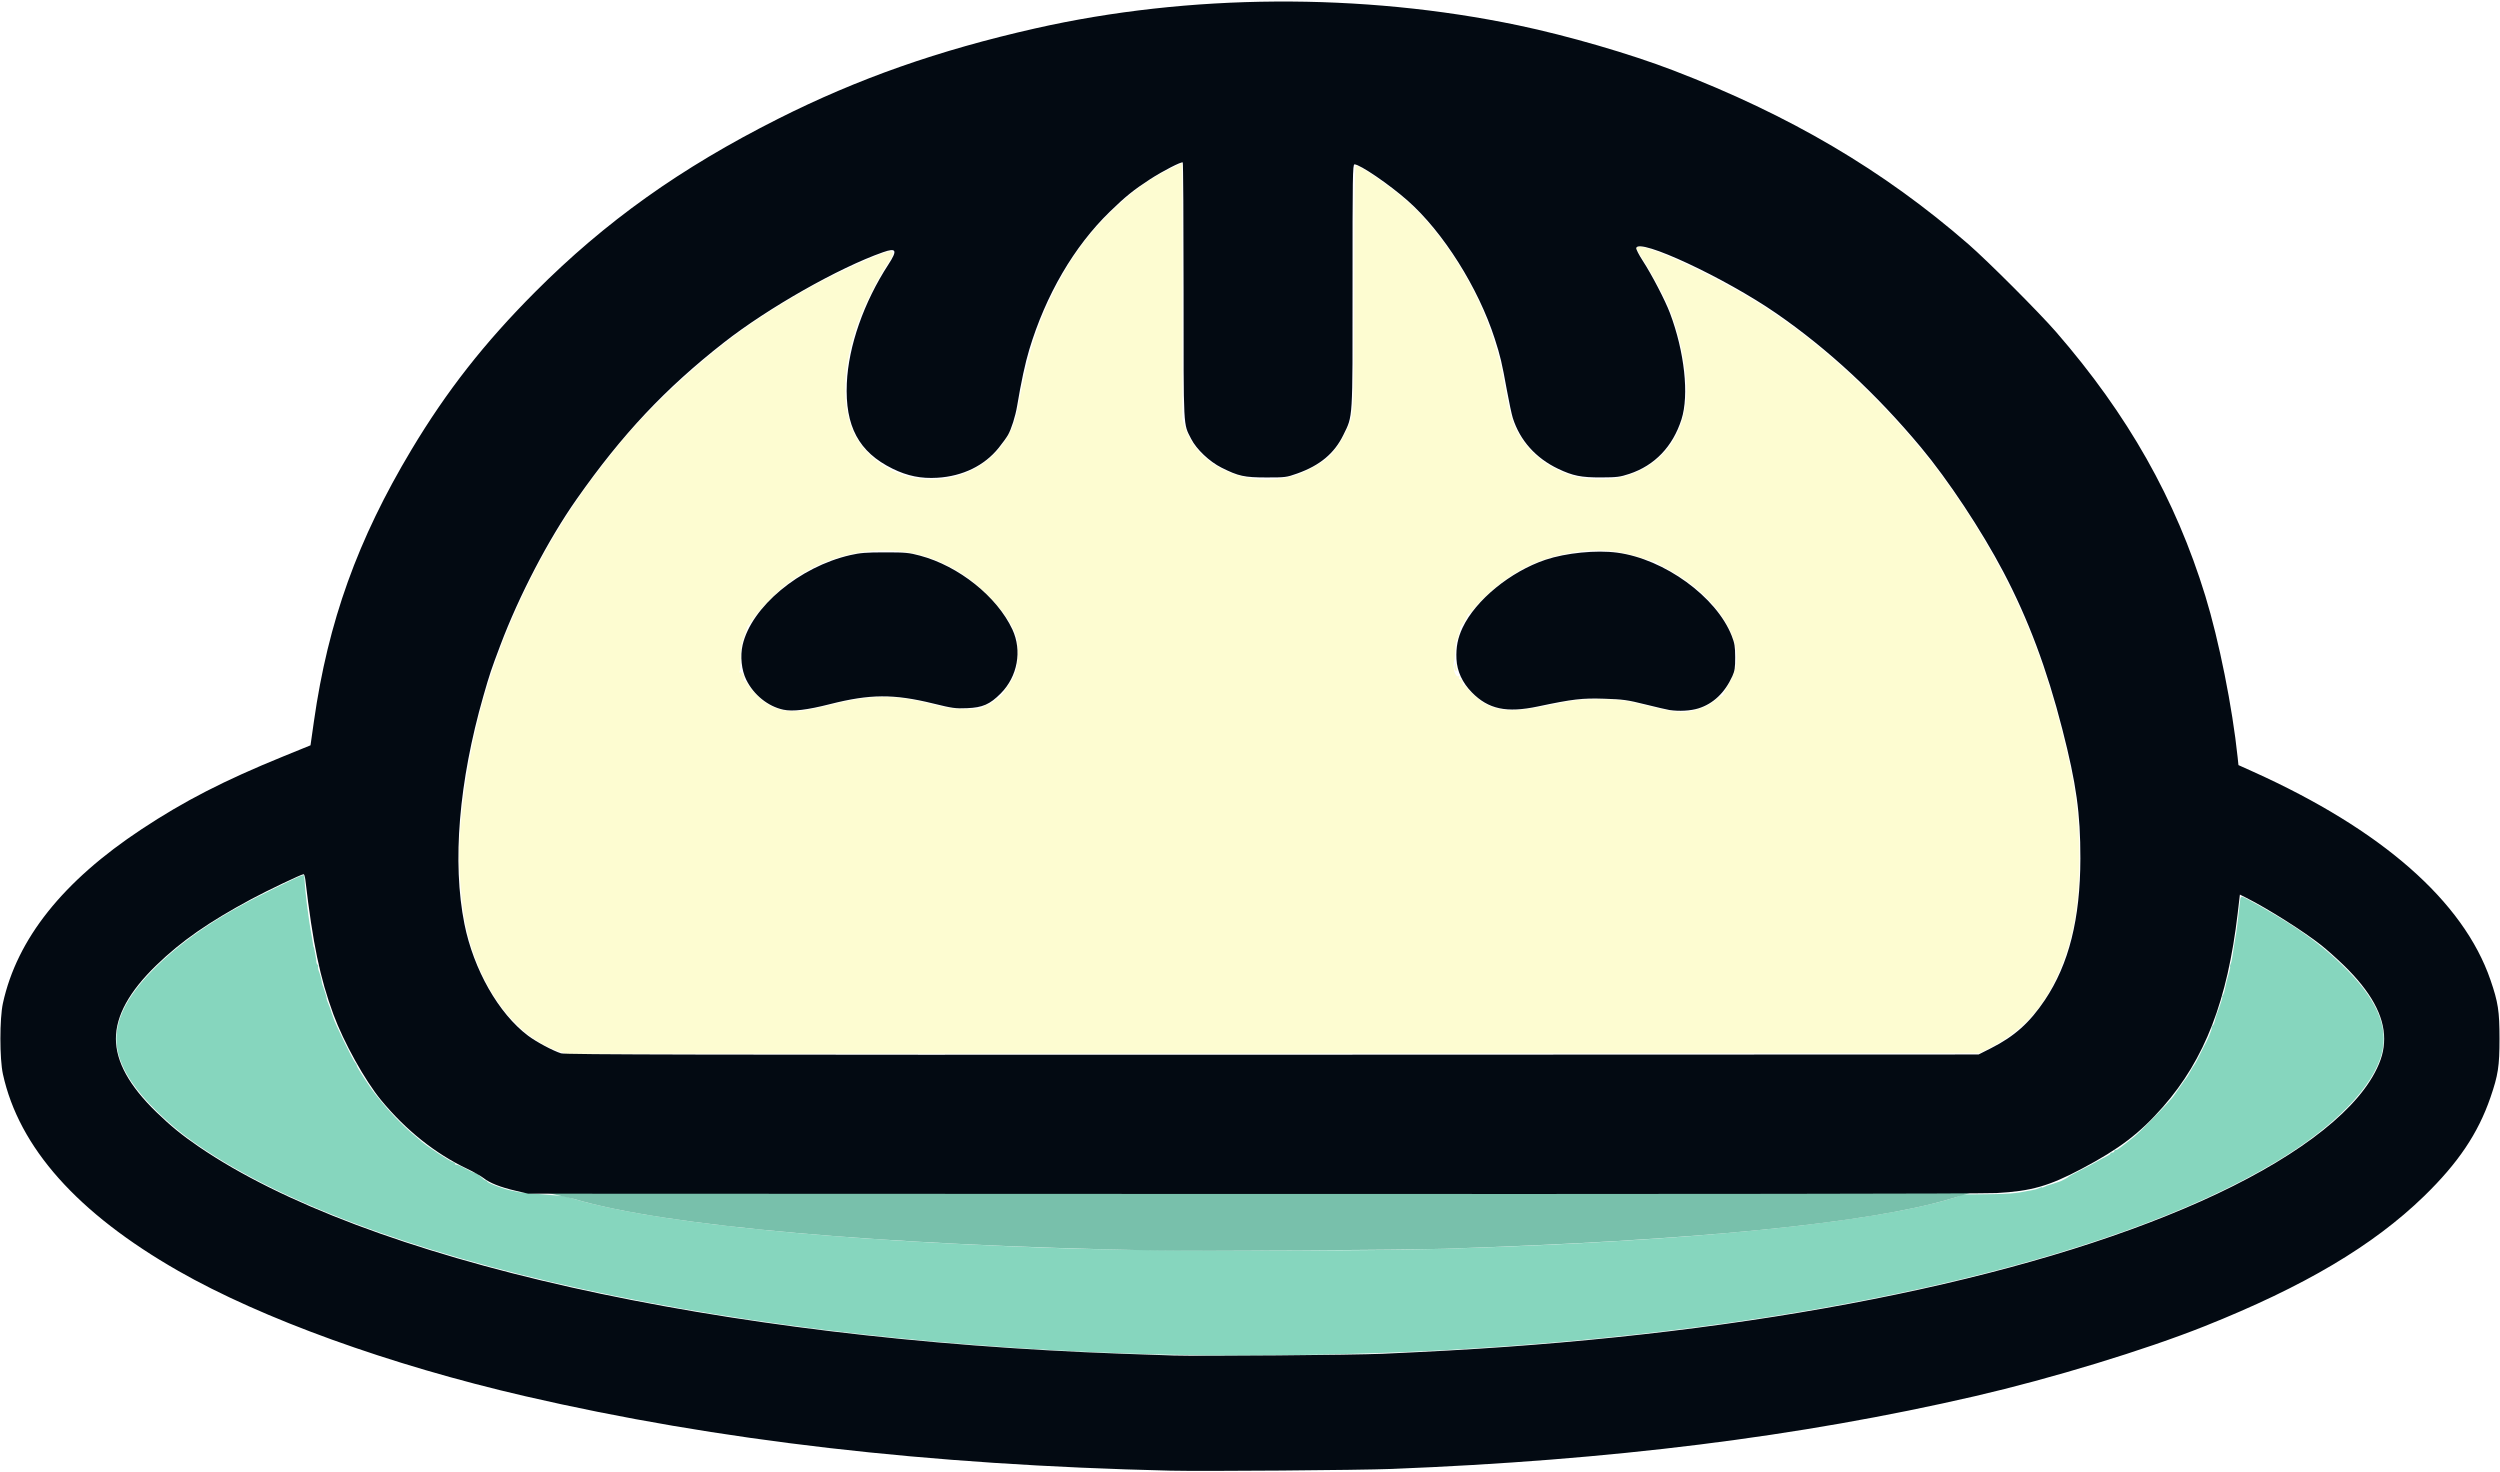
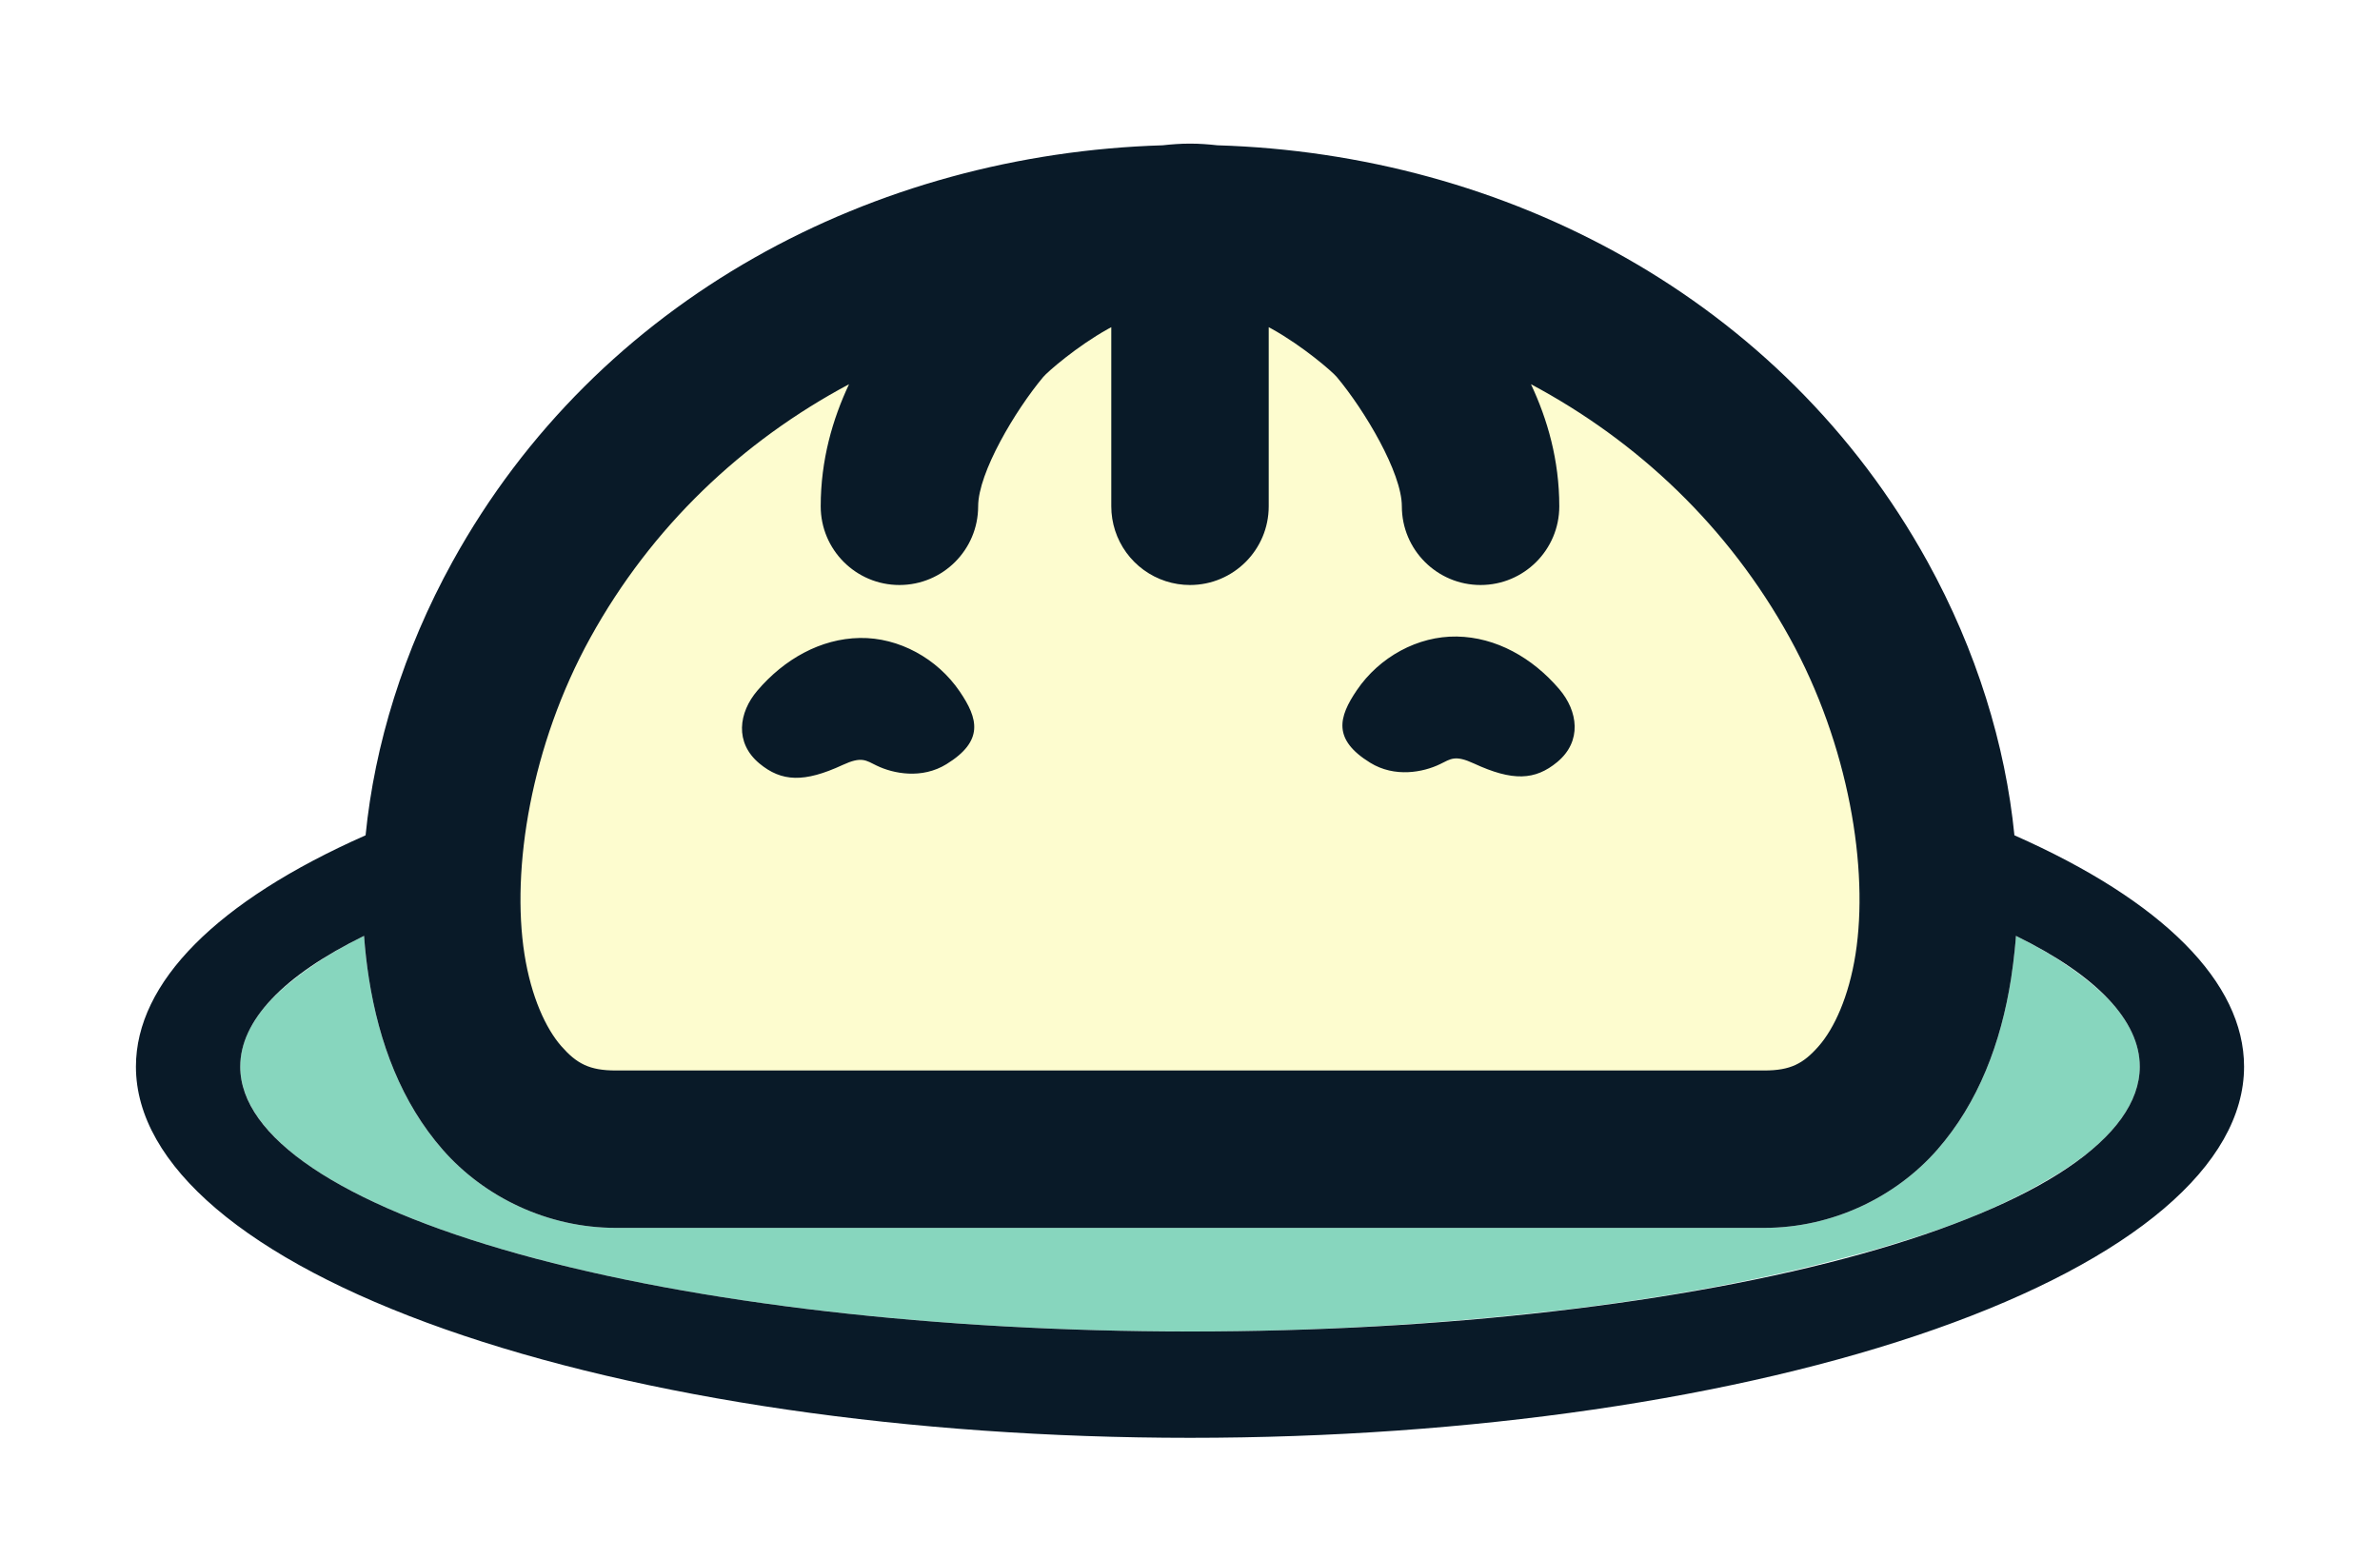
- <svg xmlns="http://www.w3.org/2000/svg" version="1.1" id="svg1" width="2634.407" height="1550.261" viewBox="0 0 2634.406 1550.261">
-   <defs id="defs1" />
-   <g id="g1" transform="translate(-44.09841,-98.81377)">
-     <g id="g6">
-       <path style="fill:#fdfcd1" d="m 631.981,1206.302 c -45.481,-15.545 -83.86,-68.087 -97.186,-133.05 -3.55,-17.305 -6.795,-51.647 -6.795,-71.906 0,-42.186 9.408,-105.771 23.289,-157.4 24.307,-90.407 70.528,-182.591 127.998,-255.28 4.059,-5.133 10.229,-12.929 13.713,-17.325 29.091,-36.705 77.721,-83.127 122.459,-116.9 24.139,-18.223 55.838,-38.385 87.88,-55.897 24.461,-13.368 70.425,-34.033 77.387,-34.792 6.013,-0.656 5.548,2.972 -1.775,13.848 -6.577,9.769 -16.492,28.142 -23.239,43.066 -21.788,48.192 -26.932,97.607 -13.593,130.585 10.042,24.828 35.721,45.086 64.433,50.833 36.001,7.205 72.108,-5.978 93.262,-34.052 9.09,-12.063 13.907,-23.323 16.924,-39.561 10.064,-54.155 18.902,-83.64 35.109,-117.129 18.146,-37.496 36.287,-63.303 62.384,-88.741 22.507,-21.94 39.305,-34.273 61.958,-45.49 7.158,-3.544 13.193,-6.444 13.412,-6.444 0.219,-10e-5 0.398,60.75 0.398,135 v 135 l 3.116,9.022 c 6.696,19.386 20.716,34.636 40.711,44.28 23.712,11.437 51.83,13.325 76.84,5.16 7.825,-2.555 24.39,-11.491 30.99,-16.718 6.944,-5.5 14.886,-16.457 20.416,-28.167 9.21,-19.502 8.824,-12.942 9.046,-153.766 0.144,-91.134 0.615,-127.144 1.661,-127.144 4.638,0 34.191,20.342 52.496,36.134 36.157,31.194 72.691,87.507 89.874,138.533 7.823,23.23 10.56,34.245 15.484,62.301 5.517,31.435 9.747,42.442 22.348,58.143 11.636,14.5 28.059,25.353 47.684,31.512 14.344,4.502 37.958,5.191 52.488,1.533 42.647,-10.738 68.083,-45.127 68.164,-92.156 0.044,-25.555 -8.006,-61.875 -19.752,-89.122 -5.149,-11.943 -18.792,-36.672 -28.332,-51.354 -2.831,-4.356 -4.791,-8.496 -4.356,-9.2 4.541,-7.347 90.211,32.954 138.908,65.345 38.636,25.699 71.635,53.005 108.298,89.615 49.828,49.756 86.832,97.814 122.298,158.829 36.15,62.191 58.837,118.793 78.39,195.574 14.135,55.505 18.369,86.292 18.377,133.645 0.01,50.513 -5.615,83.179 -20.43,118.667 -16.01,38.349 -38.784,63.637 -73.385,81.487 l -11.333,5.846 -744.667,0.302 -744.667,0.302 z m 287.963,-364.967 c 42.363,-10.673 67.147,-10.752 107.389,-0.341 14.784,3.825 21.302,4.848 31.333,4.918 13.941,0.097 21.333,-0.632 21.333,-2.105 0,-1.051 5.396,-3.161 7,-2.737 0.55,0.145 1,-0.436 1,-1.291 0,-0.856 0.362,-1.194 0.804,-0.752 0.442,0.442 2.291,-0.808 4.108,-2.778 1.817,-1.97 2.857,-2.682 2.311,-1.582 -0.546,1.1 0.742,0.2 2.862,-2 2.12,-2.2 3.883,-4.3 3.918,-4.667 0.035,-0.367 1.98,-3.28 4.321,-6.474 7.893,-10.767 10.355,-19.137 10.253,-34.86 -0.073,-11.348 -0.662,-15.389 -3.106,-21.333 -5.179,-12.594 -16.66,-28.229 -30.444,-41.459 -14.913,-14.314 -27.527,-23.087 -45.293,-31.503 -50.274,-23.815 -114.501,-15.593 -163.138,20.884 -10.654,7.99 -30.045,27.645 -35.594,36.079 -2.654,4.033 -5.459,7.758 -6.235,8.277 -0.775,0.519 -1.421,1.719 -1.435,2.667 -0.014,0.947 -1.472,5.323 -3.24,9.723 -2.551,6.349 -3.273,10.796 -3.501,21.548 -0.158,7.451 -0.686,14.194 -1.175,14.985 -0.517,0.836 -0.149,1.153 0.879,0.759 2.3,-0.883 5.51,6.938 3.231,7.872 -0.84,0.344 -0.517,0.673 0.717,0.731 1.234,0.058 2.639,1.353 3.123,2.878 0.484,1.525 4.716,6.839 9.405,11.81 13.454,14.262 28.485,19.476 49.172,17.058 5.103,-0.597 18.603,-3.434 30,-6.306 z m 909.784,5.897 c 10.23,-2.651 17.011,-6.099 23.468,-11.932 2.791,-2.522 5.514,-4.146 6.051,-3.609 0.537,0.537 0.806,0.376 0.599,-0.357 -0.208,-0.733 1.544,-4.304 3.893,-7.935 9.594,-14.83 12.412,-28.601 8.994,-43.963 -6.835,-30.721 -35.616,-62.586 -74.536,-82.524 -4.848,-2.483 -8.485,-4.844 -8.083,-5.247 0.402,-0.402 -0.059,-0.654 -1.024,-0.56 -0.966,0.094 -8.393,-2.033 -16.505,-4.727 -29.335,-9.742 -54.431,-10.194 -88.835,-1.6 -21.635,5.405 -40.423,14.699 -59.083,29.229 -11,8.566 -23.512,20.745 -29.081,28.308 -1.748,2.373 -3.619,3.873 -4.16,3.333 -0.54,-0.54 -0.786,-0.382 -0.546,0.351 0.457,1.397 -5.212,11.406 -7.258,12.816 -0.651,0.449 -1.116,1.349 -1.033,2 0.28,2.186 -3.052,13.723 -3.826,13.248 -0.421,-0.259 -0.928,3.87 -1.127,9.174 -0.199,5.304 -0.922,11.6 -1.608,13.99 -1.505,5.249 1.859,15.356 4.743,14.25 1.176,-0.451 1.484,0.037 0.932,1.477 -0.525,1.368 -0.292,1.821 0.638,1.246 1.4,-0.865 3.855,3.886 3.22,6.233 -0.163,0.605 0.318,0.719 1.069,0.255 0.751,-0.464 1.366,-0.315 1.366,0.332 0,1.822 13.446,14.68 18.667,17.85 16.877,10.249 32.328,10.798 72,2.558 25.61,-5.319 28.721,-5.681 49.333,-5.73 22.438,-0.053 29.157,0.836 53.992,7.149 26.653,6.775 35.406,7.579 47.735,4.384 z m -252.845,-43.479 c -0.415,-1.586 -0.166,-3.83 0.552,-4.985 1.1,-1.768 1.253,-1.678 0.969,0.566 -0.186,1.467 0.107,3.375 0.651,4.241 0.544,0.866 0.447,1.909 -0.215,2.318 -0.662,0.409 -1.543,-0.554 -1.958,-2.141 z" id="path9" />
-       <path style="fill:#86d6be" d="m 1318,1527.115 c -452.475,-5.537 -865.845,-89.963 -1056.77,-215.832 -21.571,-14.221 -34.575,-24.586 -51.706,-41.213 -22.539,-21.876 -35.909,-41.962 -40.837,-61.35 -7.239,-28.478 5.974,-58.285 40.837,-92.123 31.442,-30.517 68.899,-55.128 125.809,-82.662 31.15,-15.071 29.299,-14.437 29.475,-10.098 0.2,4.918 1.599,19.701 2.54,26.83 1.638,12.409 1.868,14.099 2.451,18 0.991,6.636 2.297,14.468 3.001,18 0.365,1.833 0.858,4.833 1.093,6.667 0.236,1.833 0.556,3.333 0.712,3.333 0.156,0 0.495,1.2 0.755,2.667 0.259,1.467 0.835,4.467 1.279,6.667 0.444,2.2 0.82,5.038 0.835,6.307 0.016,1.269 0.6,2.66 1.299,3.092 0.699,0.432 0.956,1.293 0.572,1.914 -0.384,0.621 -0.04,2.83 0.763,4.908 1.582,4.091 2.518,7.592 3.149,11.779 0.221,1.467 0.553,2.817 0.739,3 0.185,0.183 0.487,0.933 0.67,1.667 0.183,0.733 0.483,1.633 0.667,2 0.183,0.367 0.483,1.267 0.667,2 0.183,0.733 0.483,1.633 0.667,2 0.183,0.367 0.483,1.267 0.667,2 0.183,0.733 0.479,1.783 0.658,2.333 0.179,0.55 0.267,1.409 0.197,1.909 -0.07,0.5 0.865,3.2 2.078,6 1.213,2.8 2.353,5.887 2.534,6.861 0.181,0.974 0.765,2.774 1.299,4 0.534,1.226 1.111,2.87 1.283,3.654 0.919,4.198 20.651,44.798 22.833,46.98 0.982,0.982 1.786,2.355 1.786,3.05 0,0.696 1.638,3.803 3.639,6.905 2.002,3.102 4.252,6.604 5,7.783 3.448,5.431 8.604,12.795 10.87,15.527 1.37,1.652 3.991,4.897 5.824,7.21 8.673,10.945 22.617,25.456 32.736,34.066 3.628,3.087 8.397,7.157 10.597,9.044 5.962,5.114 28.887,20.186 32.333,21.257 1.65,0.513 3,1.592 3,2.398 0,0.806 0.397,1.068 0.883,0.583 0.486,-0.485 4.633,1.214 9.217,3.778 4.584,2.563 9.24,4.66 10.348,4.66 1.108,0 3.814,1.8 6.014,4 2.2,2.2 4.596,4 5.325,4 0.729,0 1.525,0.58 1.769,1.288 0.244,0.709 4.644,2.817 9.778,4.686 8.758,3.188 12.176,4.174 18.667,5.385 1.467,0.274 4.167,0.854 6,1.29 l 47.333,4.018 10,2.981 c 76.52,22.813 241.866,40.84 455.333,49.642 90.225,3.72 141.42,4.594 269.333,4.594 127.914,0 179.108,-0.873 269.333,-4.594 213.467,-8.802 378.813,-26.829 455.333,-49.642 l 10,-2.981 -44,-0.754 c -43.291,-0.742 -42.926,-0.758 22.667,-0.979 70.982,-0.239 76.928,-0.461 91.333,-3.418 1.833,-0.376 5.265,-0.991 7.627,-1.365 2.361,-0.375 5.511,-1.333 7,-2.13 1.489,-0.797 2.707,-1.107 2.707,-0.688 0,0.418 1.239,0.097 2.753,-0.713 1.514,-0.81 3.764,-1.678 5,-1.929 1.236,-0.25 3.747,-1.036 5.58,-1.747 1.833,-0.711 3.79,-1.352 4.347,-1.425 1.516,-0.198 9.552,-4.428 10.319,-5.43 0.367,-0.479 5.767,-3.422 12,-6.539 6.233,-3.117 14.333,-7.424 18,-9.572 3.667,-2.147 8.317,-4.652 10.333,-5.567 2.017,-0.915 3.667,-2.132 3.667,-2.704 0,-0.573 0.9,-1.041 2,-1.041 1.1,0 2,-0.6 2,-1.333 0,-0.733 0.761,-1.333 1.691,-1.333 1.527,0 4.103,-1.882 19.581,-14.304 6.831,-5.483 33.798,-33.197 40.881,-42.013 0.817,-1.017 4.094,-5.712 7.282,-10.433 3.188,-4.721 6.164,-8.883 6.614,-9.25 0.45,-0.367 2.273,-3.367 4.051,-6.667 1.779,-3.3 3.617,-6.3 4.085,-6.667 0.468,-0.367 2.743,-4.567 5.055,-9.333 2.312,-4.767 4.736,-9.567 5.386,-10.667 3.167,-5.358 8.041,-16.783 8.041,-18.85 0,-1.279 0.554,-2.668 1.231,-3.087 0.677,-0.418 1.653,-2.704 2.17,-5.079 0.516,-2.375 1.555,-5.818 2.307,-7.651 0.753,-1.833 1.524,-3.933 1.715,-4.667 0.191,-0.733 1.272,-3.883 2.403,-7 1.131,-3.117 1.709,-5.667 1.285,-5.667 -0.424,0 -0.154,-0.75 0.6,-1.667 0.754,-0.917 1.692,-3.467 2.084,-5.667 0.984,-5.519 2.623,-12.125 4.775,-19.245 0.761,-2.518 1.115,-4.847 0.787,-5.175 -0.328,-0.328 -0.062,-1.596 0.591,-2.817 0.654,-1.221 1.585,-5.192 2.069,-8.825 0.484,-3.632 1.099,-7.804 1.365,-9.271 0.529,-2.915 1.529,-8.916 2.611,-15.669 0.382,-2.382 0.993,-7.031 1.359,-10.331 0.366,-3.3 1.023,-9 1.462,-12.667 0.438,-3.667 0.978,-8.467 1.2,-10.667 0.256,-2.541 1.056,-3.843 2.194,-3.569 3.326,0.801 32.785,17.576 48.425,27.576 22.833,14.598 38.959,27.14 56.164,43.68 36.388,34.981 49.882,64.72 42.515,93.699 -9.038,35.557 -50.054,77.59 -111.811,114.584 -175.538,105.152 -502.081,178.573 -883.502,198.65 -71.563,3.767 -174.39,5.972 -240.667,5.161 z" id="path8" />
-       <path style="fill:#78c0ab" d="m 1262.667,1416.528 c -289.275,-5.456 -517.435,-25.623 -613.333,-54.214 l -31.09,-7.09 224.101,0.578 c 268.505,0.692 876.227,-4.828 1093.082,-0.181 l 189.713,-1.25 -24.606,7.44 c -86.372,26.117 -273.186,44.47 -534.533,52.908 -40.631,1.312 -260.246,2.622 -303.333,1.809 z" id="path7" />
-       <path style="fill:#030a12" d="m 1277.333,1648.535 c -256.103,-6.038 -476.959,-31.534 -680,-78.5 -142.91,-33.057 -277.32,-81.633 -365.514,-132.096 -106.115,-60.718 -167.733,-129.894 -184.659,-207.308 -3.523,-16.114 -3.523,-58.481 0,-74.595 14.84,-67.877 63.29,-128.685 146.173,-183.455 45.167,-29.847 86.777,-51.223 149.319,-76.707 l 28.653,-11.675 3.611,-25.386 C 389.839,753.914 420.888,667.489 477.717,572.667 514.796,510.8 554.52,460.128 607.953,406.54 682.072,332.206 761.113,275.878 864.113,223.99 948.269,181.595 1032.902,151.84 1135.05,128.734 1296.858,92.133 1479.056,90.978 1644,125.507 c 52.061,10.899 117.82,30.019 163.333,47.492 122.801,47.144 221.368,105.175 310.878,183.03 20.487,17.819 74.768,72.155 92.557,92.65 75.71,87.227 125.837,175.903 157.228,278.141 14.399,46.897 28.544,117.552 34.04,170.036 l 0.858,8.189 15.553,7.008 c 135.448,61.033 221.47,136.503 249.986,219.317 8.099,23.52 9.543,32.901 9.543,61.964 0,29.064 -1.445,38.444 -9.543,61.964 -13.05,37.901 -34.086,69.156 -70.055,104.093 -53.597,52.057 -126.245,95.101 -231.044,136.893 -63.206,25.206 -161.082,55.034 -242,73.752 -184.945,42.78 -383.968,67.611 -614.667,76.687 -33.909,1.334 -199.178,2.618 -233.333,1.813 z m 224,-123.174 c 17.967,-0.772 48.867,-2.302 68.667,-3.399 323.821,-17.947 607.709,-74.253 793.592,-157.401 93.694,-41.91 158.78,-90.04 182.873,-135.228 7.044,-13.213 9.975,-23.79 9.975,-36 0,-24.205 -14.057,-49.699 -42.722,-77.481 -7.178,-6.957 -17.804,-16.421 -23.614,-21.031 -18.174,-14.421 -56.14,-38.433 -78.902,-49.903 l -6.799,-3.426 -2.29,19.587 c -10.739,91.863 -34.65,153.879 -78.675,204.048 -24.63,28.068 -45.768,44.175 -85.628,65.249 -34.73,18.362 -53.032,23.587 -89.81,25.638 -13.029,0.727 -332.996,1.11 -784.667,0.939 l -762.667,-0.288 -13.189,-3.066 c -16.082,-3.739 -27.281,-8.165 -33.878,-13.39 -2.734,-2.165 -10.362,-6.498 -16.952,-9.628 -33.876,-16.092 -64.78,-40.727 -91.052,-72.583 -16.815,-20.389 -39.416,-61.042 -50.13,-90.172 -14.221,-38.665 -21.643,-74.273 -29.629,-142.161 -0.367,-3.117 -1.181,-5.667 -1.81,-5.667 -2.147,0 -38.611,17.378 -55.001,26.212 -45.383,24.463 -73.792,44.239 -100.077,69.665 -28.632,27.696 -42.722,53.242 -42.722,77.456 0,24.215 14.09,49.76 42.722,77.456 15.197,14.701 26.774,24.139 44.384,36.185 174.979,119.697 546.167,202.974 973.333,218.369 21.633,0.78 45.933,1.613 54,1.853 29.117,0.864 188.746,-0.464 220.667,-1.836 z m 640.853,-322.014 c 24.693,-12.495 40.662,-26.78 56.713,-50.733 25.374,-37.867 37.342,-85.609 37.42,-149.281 0.059,-47.633 -4.226,-78.296 -19.005,-136 -16.332,-63.769 -35.865,-115.919 -62.102,-165.803 -23.045,-43.815 -58.27,-97.026 -87.074,-131.531 -46.948,-56.241 -97.899,-103.435 -152.138,-140.921 -54.257,-37.498 -145.429,-80.029 -147.694,-68.897 -0.244,1.2 2.82,7.2 6.81,13.333 9.543,14.671 23.662,41.8 28.703,55.151 15.359,40.681 20.334,86.421 12.182,112 -9.15,28.713 -28.238,48.664 -55.049,57.539 -9.752,3.228 -12.999,3.634 -29.619,3.7 -21.037,0.084 -29.734,-1.66 -45.333,-9.09 -23.587,-11.234 -40.21,-29.849 -47.758,-53.483 -1.171,-3.667 -3.98,-16.867 -6.243,-29.333 -5.308,-29.25 -6.881,-35.92 -12.785,-54.211 -17.351,-53.754 -54.417,-112.547 -91.741,-145.514 -19.422,-17.155 -50.373,-38.275 -56.091,-38.275 -1.864,0 -2.071,13.022 -2.029,127.981 0.052,143.393 0.483,136.395 -9.672,157.18 -9.493,19.432 -24.638,32.079 -48.667,40.642 -11.186,3.986 -12.559,4.162 -32.348,4.139 -23.442,-0.027 -29.423,-1.328 -47.307,-10.285 -12.759,-6.39 -26.472,-19.372 -32.039,-30.332 -8.448,-16.63 -7.984,-7.622 -8.011,-155.572 -0.014,-74.203 -0.402,-135.29 -0.862,-135.751 -1.198,-1.198 -21.13,9.029 -34.447,17.674 -17.274,11.214 -25.946,18.212 -42.47,34.276 -37.669,36.619 -67.448,87.622 -84.834,145.291 -4.289,14.226 -8.528,33.907 -12.799,59.424 -1.802,10.764 -6.08,24.31 -9.658,30.581 -1.491,2.614 -5.898,8.71 -9.793,13.548 -15.055,18.699 -37.842,29.816 -64.474,31.455 -17.302,1.065 -31.608,-1.823 -47.306,-9.55 -35.673,-17.56 -50.199,-44.687 -48.211,-90.034 1.715,-39.13 17.87,-85.284 43.813,-125.171 9.782,-15.04 8.533,-17.869 -5.689,-12.881 -46.447,16.291 -121.042,58.619 -167.692,95.156 -61.917,48.495 -107.043,96.502 -155.199,165.11 -29.668,42.267 -60.606,101.518 -80.301,153.786 -9.938,26.375 -11.132,29.945 -17.922,53.602 -25.883,90.175 -32.962,175.253 -19.98,240.145 9.608,48.029 36.041,94.466 67.036,117.768 8.702,6.542 26.055,15.82 34.811,18.612 4.301,1.371 149.42,1.653 749.52,1.454 l 744.187,-0.247 z M 869.568,846.66 c -16.116,-3.413 -31.28,-15.642 -39.105,-31.536 -4.99,-10.137 -6.527,-24.872 -3.823,-36.661 9.185,-40.05 59.97,-82.425 113.496,-94.701 10.333,-2.37 16.739,-2.875 36.53,-2.882 21.672,-0.008 25.255,0.328 36.941,3.465 40.867,10.968 81.08,43.092 97.28,77.711 10.459,22.35 5.518,49.599 -12.232,67.457 -11.478,11.548 -19.088,14.887 -35.463,15.558 -12.307,0.504 -15.403,0.078 -35.772,-4.929 -41.583,-10.222 -66.389,-10.073 -108.665,0.652 -24.404,6.191 -39.282,7.966 -49.188,5.868 z m 933.765,0.355 c -2.2,-0.322 -13.6,-2.972 -25.333,-5.889 -19.217,-4.778 -23.515,-5.375 -43.333,-6.02 -23.501,-0.764 -32.92,0.333 -70,8.157 -33.068,6.977 -52.078,2.925 -69.557,-14.827 -10.026,-10.183 -15.654,-22.388 -16.242,-35.223 -0.571,-12.46 1.323,-22.12 6.471,-33.005 13.741,-29.054 50.416,-59.093 87.328,-71.525 21.495,-7.24 53.617,-10.427 75.531,-7.495 49.686,6.647 104.582,46.508 120.733,87.665 3.029,7.72 3.597,11.229 3.636,22.481 0.039,11.072 -0.466,14.464 -2.975,20 -7.917,17.463 -20.262,29.168 -35.836,33.978 -8.272,2.555 -20.082,3.216 -30.423,1.704 z" id="path6" />
-     </g>
-   </g>
+ <svg xmlns="http://www.w3.org/2000/svg" version="1.1" id="svg1" width="1100" height="720" viewBox="0 0 1100 720" xml:space="preserve">
+   <defs id="defs1">
+     <clipPath clipPathUnits="userSpaceOnUse" id="clipPath23">
+       <g id="use23" style="stroke-width:1.521">
+         <path style="display:inline;opacity:1;fill:#87d6be;fill-opacity:1;stroke:none;stroke-width:144.464;stroke-linecap:round;stroke-linejoin:round;stroke-miterlimit:0;stroke-opacity:1" id="path6" d="M 2479.598,735.419 A 1207.552,346.581 0 0 1 1272.047,1082 1207.552,346.581 0 0 1 64.495,735.419 1207.552,346.581 0 0 1 1272.047,388.838 1207.552,346.581 0 0 1 2479.598,735.419 Z" />
+       </g>
+     </clipPath>
+   </defs>
+   <path id="path1" style="display:inline;opacity:1;fill:#87d6be;fill-opacity:1;stroke:none;stroke-width:144.464;stroke-linecap:round;stroke-linejoin:round;stroke-miterlimit:0;stroke-opacity:1" d="m 655.38,909.736 c -10.024,4.984 -19.22,10.094 -27.559,15.314 -2.464,1.522 -4.692,3.068 -7.006,4.607 -5.888,3.914 -11.295,7.884 -16.211,11.901 -1.939,1.585 -3.959,3.163 -5.744,4.761 -6.179,5.435 -11.459,10.946 -15.825,16.517 -4.872,6.375 -8.542,12.817 -10.992,19.3 -0.003,0.008 -0.006,0.016 -0.009,0.024 -2.448,6.481 -3.674,12.993 -3.674,19.51 -7e-5,2.764 0.219,5.52 0.656,8.269 0.938,5.67 2.806,11.325 5.596,16.947 0.186,0.38 0.355,0.761 0.549,1.141 2.822,5.508 6.527,10.977 11.105,16.392 0.295,0.349 0.616,0.695 0.918,1.042 4.761,5.529 10.427,10.993 16.98,16.377 5.732,4.683 12.131,9.299 19.178,13.838 l 0.003,0 c 7.046,4.538 14.741,8.999 23.069,13.371 11.077,5.814 23.252,11.46 36.472,16.915 13.2,5.447 27.463,10.712 42.763,15.771 11.792,3.899 24.243,7.668 37.242,11.31 12.16,3.414 24.791,6.696 37.862,9.837 60.283,14.457 128.968,25.694 202.583,33.327 l 0.235,0.027 c 73.652,7.628 152.241,11.649 232.316,11.649 86.603,0 171.159,-4.986 249.92,-13.87 2.81,-0.276 5.614,-0.557 8.411,-0.844 76.508,-8.971 146.495,-22.118 206.972,-38.578 4.778,-1.229 9.491,-2.478 14.137,-3.745 25.757,-7.442 49.8,-15.271 70.554,-23.692 15.203,-6.254 29.028,-12.761 41.397,-19.484 3.087,-1.652 6.051,-3.319 8.958,-4.996 11.858,-6.721 22.252,-13.636 31.123,-20.707 0.164,-0.133 0.39,-0.259 0.552,-0.392 9.866,-8.095 17.722,-16.371 23.511,-24.767 5.801,-8.422 9.51,-16.945 11.099,-25.51 0.595,-3.207 0.892,-6.418 0.891,-9.629 -10e-4,-6.575 -1.25,-13.145 -3.742,-19.683 -0,-0.005 -0,-0.01 -0,-0.015 l -0.01,-0.009 c -2.494,-6.539 -6.227,-13.037 -11.185,-19.466 -4.372,-5.531 -9.646,-11.004 -15.807,-16.401 -1.796,-1.602 -3.828,-3.182 -5.78,-4.77 -4.883,-3.973 -10.246,-7.899 -16.08,-11.77 -2.321,-1.54 -4.556,-3.089 -7.027,-4.613 -8.294,-5.183 -17.434,-10.257 -27.39,-15.207 0.08,0.31 -1.251,16.192 -3.442,30.128 -7.095,45.114 -22.858,87.123 -51.926,120.297 -29.067,33.174 -73.674,54.981 -121.877,54.875 H 1235.886 832.625 c -48.203,0.105 -92.81,-21.701 -121.877,-54.875 -29.067,-33.174 -44.831,-75.183 -51.926,-120.297 -1.551,-9.861 -2.698,-19.916 -3.442,-30.128 z" transform="matrix(0.6576018,0,0,0.6576018,-262.721,-165.5919)" />
+   <path style="display:inline;opacity:1;fill:#fdfccf;fill-opacity:1;stroke:none;stroke-width:1.521;stroke-opacity:1;baseline-shift:baseline;overflow:visible;vector-effect:none;stroke-linejoin:round;enable-background:accumulate;stop-color:#000000;stop-opacity:1" d="m 1235.886,408.107 c -191.296,0 -374.797,92.985 -469.887,265.28 -95.09,172.295 -67.135,386.616 66.505,386.324 h 403.382 403.382 c 133.641,0.292 161.595,-214.028 66.505,-386.324 -95.09,-172.295 -278.591,-265.28 -469.887,-265.28 z" id="path2" transform="matrix(0.6576018,0,0,0.6576018,-262.7211,-165.5919)" />
+   <path id="path3" style="display:inline;opacity:1;fill:#091a28;fill-opacity:1;stroke:none;stroke-width:144.464;stroke-opacity:1;stroke-linecap:round;stroke-linejoin:round;stroke-miterlimit:0" d="m 1235.702,352.779 c -6.509,0.009 -12.83,0.49 -19.059,1.179 -202.348,6.118 -396.769,107.307 -499.085,292.695 -34.445,62.412 -54.812,128.86 -61.1,192.401 -104.502,46.206 -161.407,103.537 -161.406,162.614 -8.4e-4,69.213 78.051,135.592 216.985,184.534 138.933,48.941 327.368,76.435 523.849,76.435 196.482,10e-5 384.916,-27.494 523.85,-76.435 138.934,-48.941 216.985,-115.32 216.984,-184.534 10e-4,-59.078 -56.904,-116.408 -161.406,-162.614 v 0 c -6.288,-63.542 -26.655,-129.989 -61.1,-192.401 -102.316,-185.388 -296.737,-286.576 -499.085,-292.695 -6.23,-0.689 -12.549,-1.17 -19.059,-1.179 -0.061,-10e-5 -0.123,-10e-5 -0.184,0 -0.061,-10e-5 -0.123,-10e-5 -0.184,0 z m 55.511,129.044 c 0.774,0.416 1.546,0.838 2.314,1.265 21.884,12.181 42.43,30.061 45.516,33.749 19.602,23.427 45.736,67.296 45.736,90.92 5e-4,30.557 24.773,55.328 55.33,55.327 30.556,-5.5e-4 55.326,-24.771 55.327,-55.327 0,-32.613 -8.368,-61.315 -19.908,-85.829 75.013,40.026 138.662,100.018 181.807,178.192 41.747,75.643 55.732,162.62 46.306,222.553 -4.713,29.967 -15.053,52.25 -25.843,64.563 -10.789,12.313 -19.791,17.187 -38.409,17.146 -0.041,0 -0.081,0 -0.122,0 H 1235.886 832.503 c -0.04,0 -0.079,0 -0.119,0 -18.618,0.041 -27.62,-4.833 -38.409,-17.146 -10.789,-12.313 -21.13,-34.597 -25.843,-64.563 -9.425,-59.933 4.559,-146.911 46.306,-222.553 43.144,-78.174 106.795,-138.166 181.807,-178.192 -11.54,24.514 -19.908,53.217 -19.908,85.829 5.5e-4,30.557 24.773,55.328 55.329,55.327 30.556,-5.5e-4 55.326,-24.771 55.327,-55.327 0,-23.624 26.134,-67.493 45.736,-90.92 3.086,-3.688 23.633,-21.568 45.516,-33.749 0.767,-0.427 1.54,-0.847 2.314,-1.262 v 125.931 c -3e-4,11.683 3.698,23.067 10.565,32.519 3.413,4.697 7.543,8.827 12.24,12.24 9.453,6.868 20.838,10.568 32.522,10.568 30.556,-5.5e-4 55.326,-24.771 55.327,-55.327 z m 132.237,217.489 c -27.482,-0.46 -54.462,14.405 -70.263,37.655 -12.947,19.051 -17.145,34.713 9.335,51.056 17.249,10.646 37.328,6.731 49.095,1.004 7.604,-3.701 10.474,-6.638 23.873,-0.437 27.078,12.532 42.916,11.893 58.513,-1.051 17.563,-14.576 14.594,-35.78 1.444,-51.204 -18.925,-22.198 -44.515,-36.562 -71.998,-37.022 z m -419.647,1.007 c -27.482,0.46 -53.072,14.827 -71.998,37.025 -13.15,15.424 -16.12,36.628 1.443,51.204 15.597,12.945 31.436,13.583 58.513,1.051 13.399,-6.201 16.27,-3.264 23.873,0.437 11.767,5.727 31.846,9.642 49.095,-1.004 26.48,-16.343 22.282,-32.004 9.335,-51.056 -15.801,-23.25 -42.781,-38.117 -70.263,-37.658 z m 812.591,209.417 c 57.037,28.027 87.021,59.704 87.02,91.933 0,49.387 -70.325,96.75 -195.511,131.672 -125.186,34.922 -294.976,54.542 -472.016,54.542 -177.04,-10e-5 -346.827,-19.62 -472.013,-54.542 -125.186,-34.922 -195.515,-82.285 -195.514,-131.672 -6.4e-4,-32.229 29.984,-63.905 87.02,-91.933 0.744,10.213 1.891,20.267 3.442,30.128 7.095,45.114 22.858,87.123 51.926,120.297 29.067,33.174 73.674,54.981 121.877,54.875 h 403.262 403.262 c 48.203,0.105 92.809,-21.701 121.877,-54.875 29.067,-33.174 44.831,-75.183 51.926,-120.297 2.193,-13.947 3.525,-29.843 3.442,-30.128 z" transform="matrix(0.6576018,0,0,0.6576018,-262.721,-165.5919)" />
</svg>
